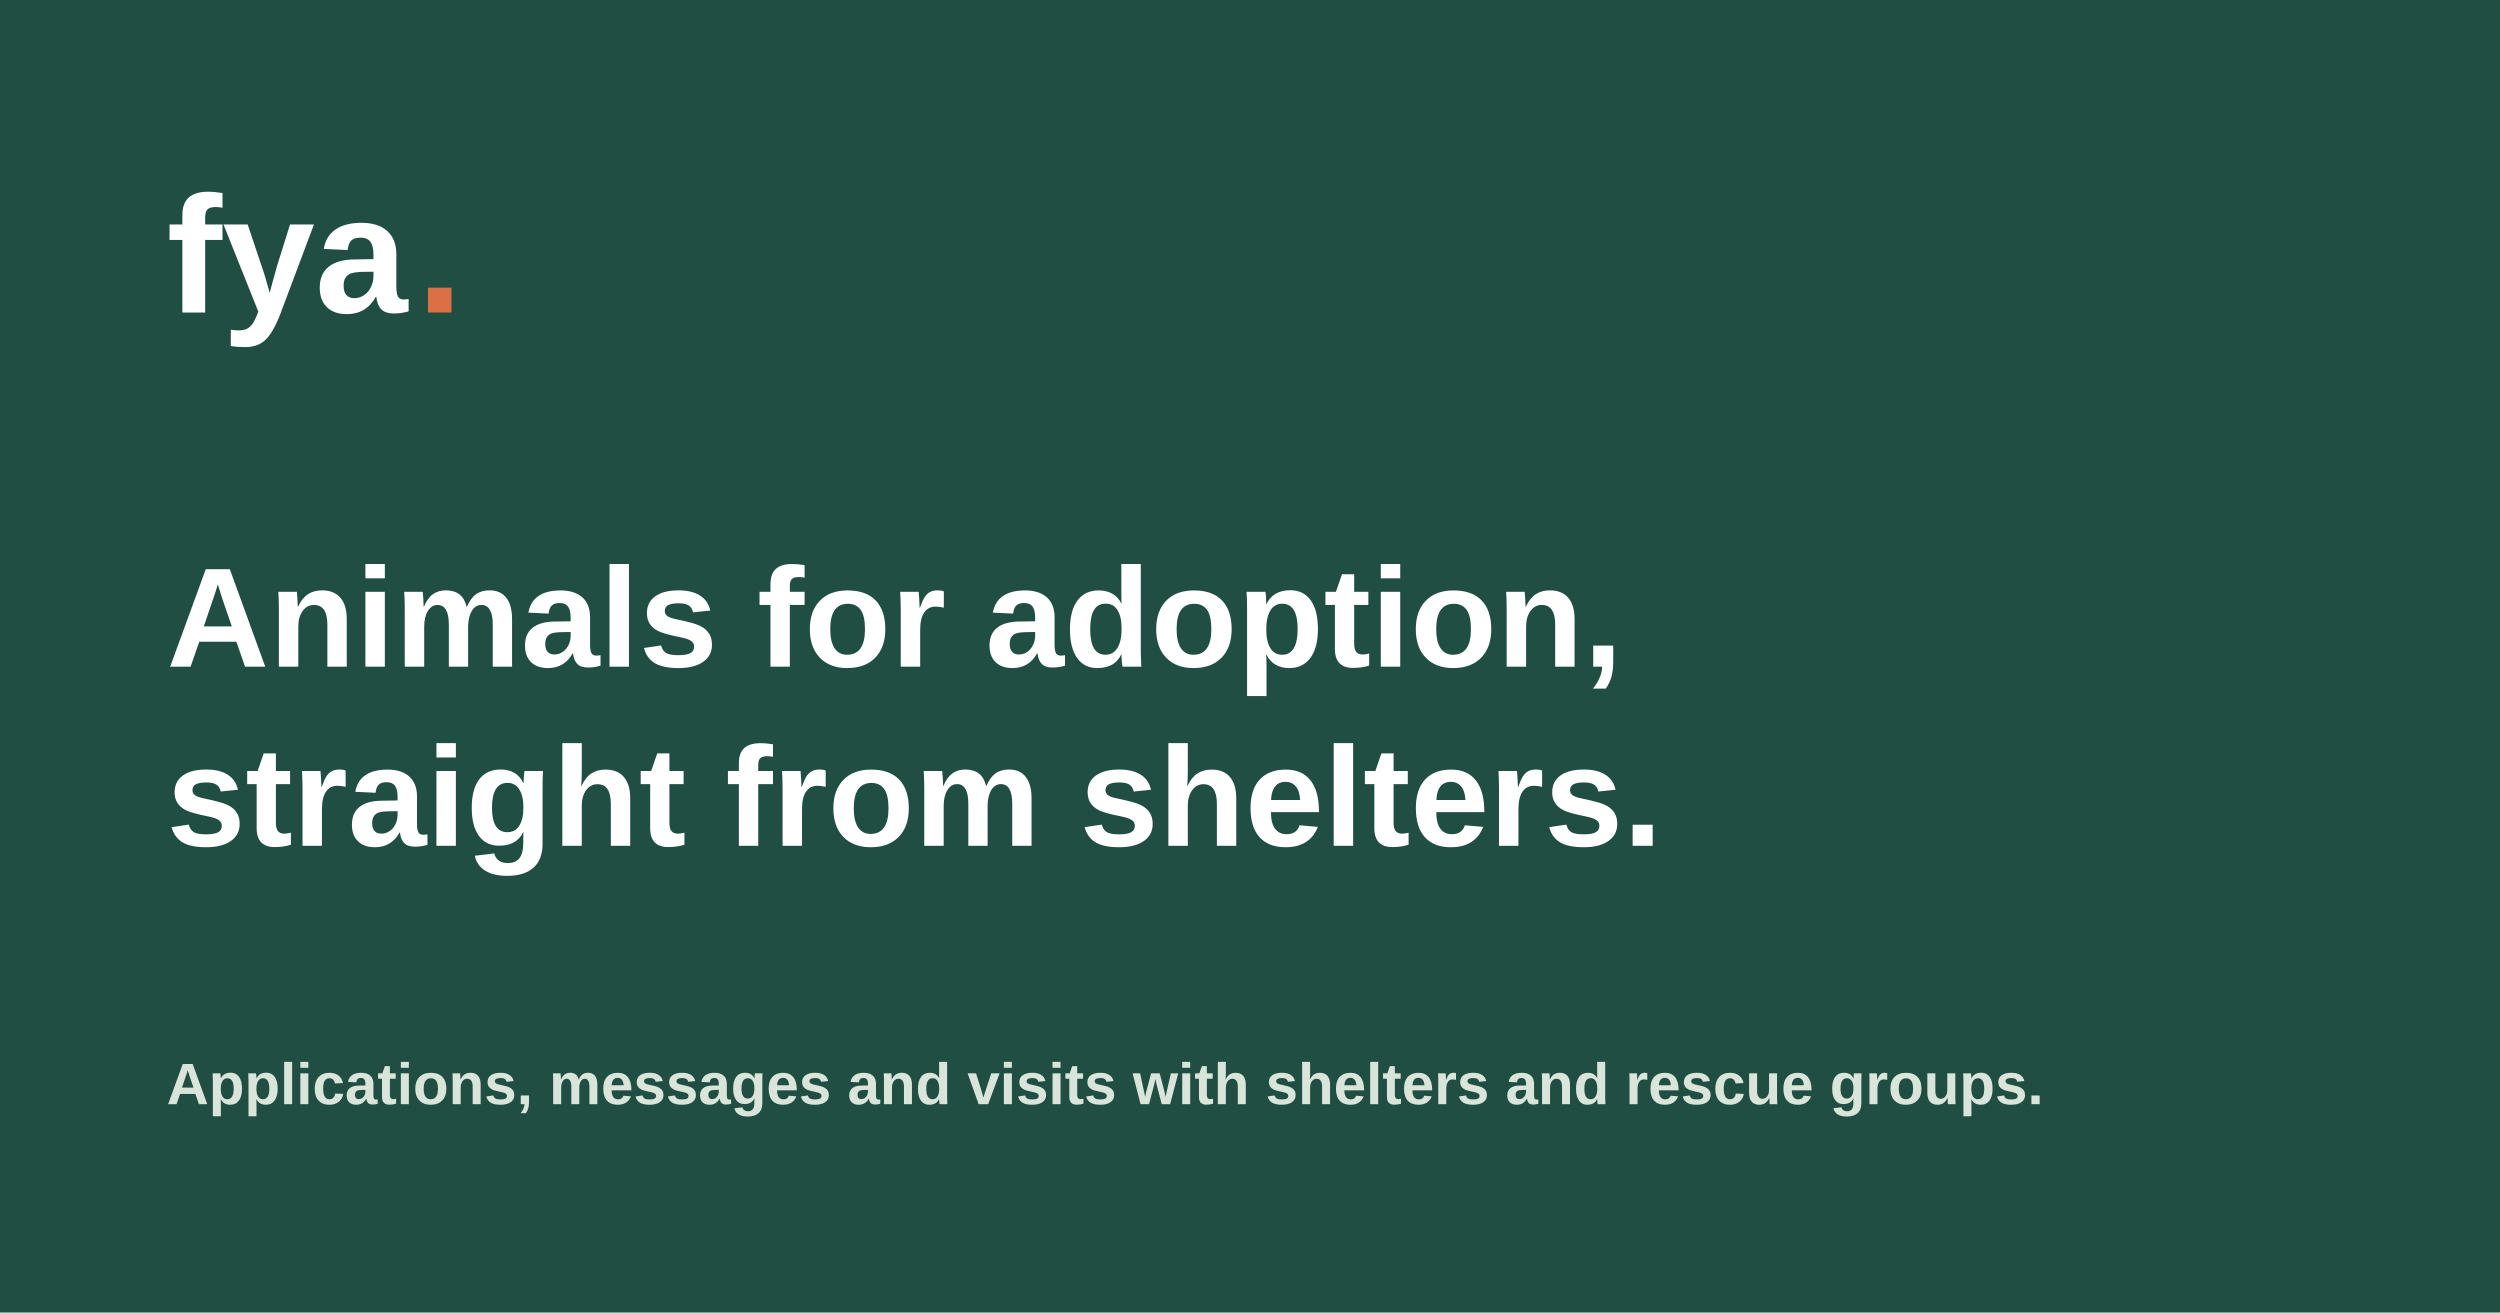
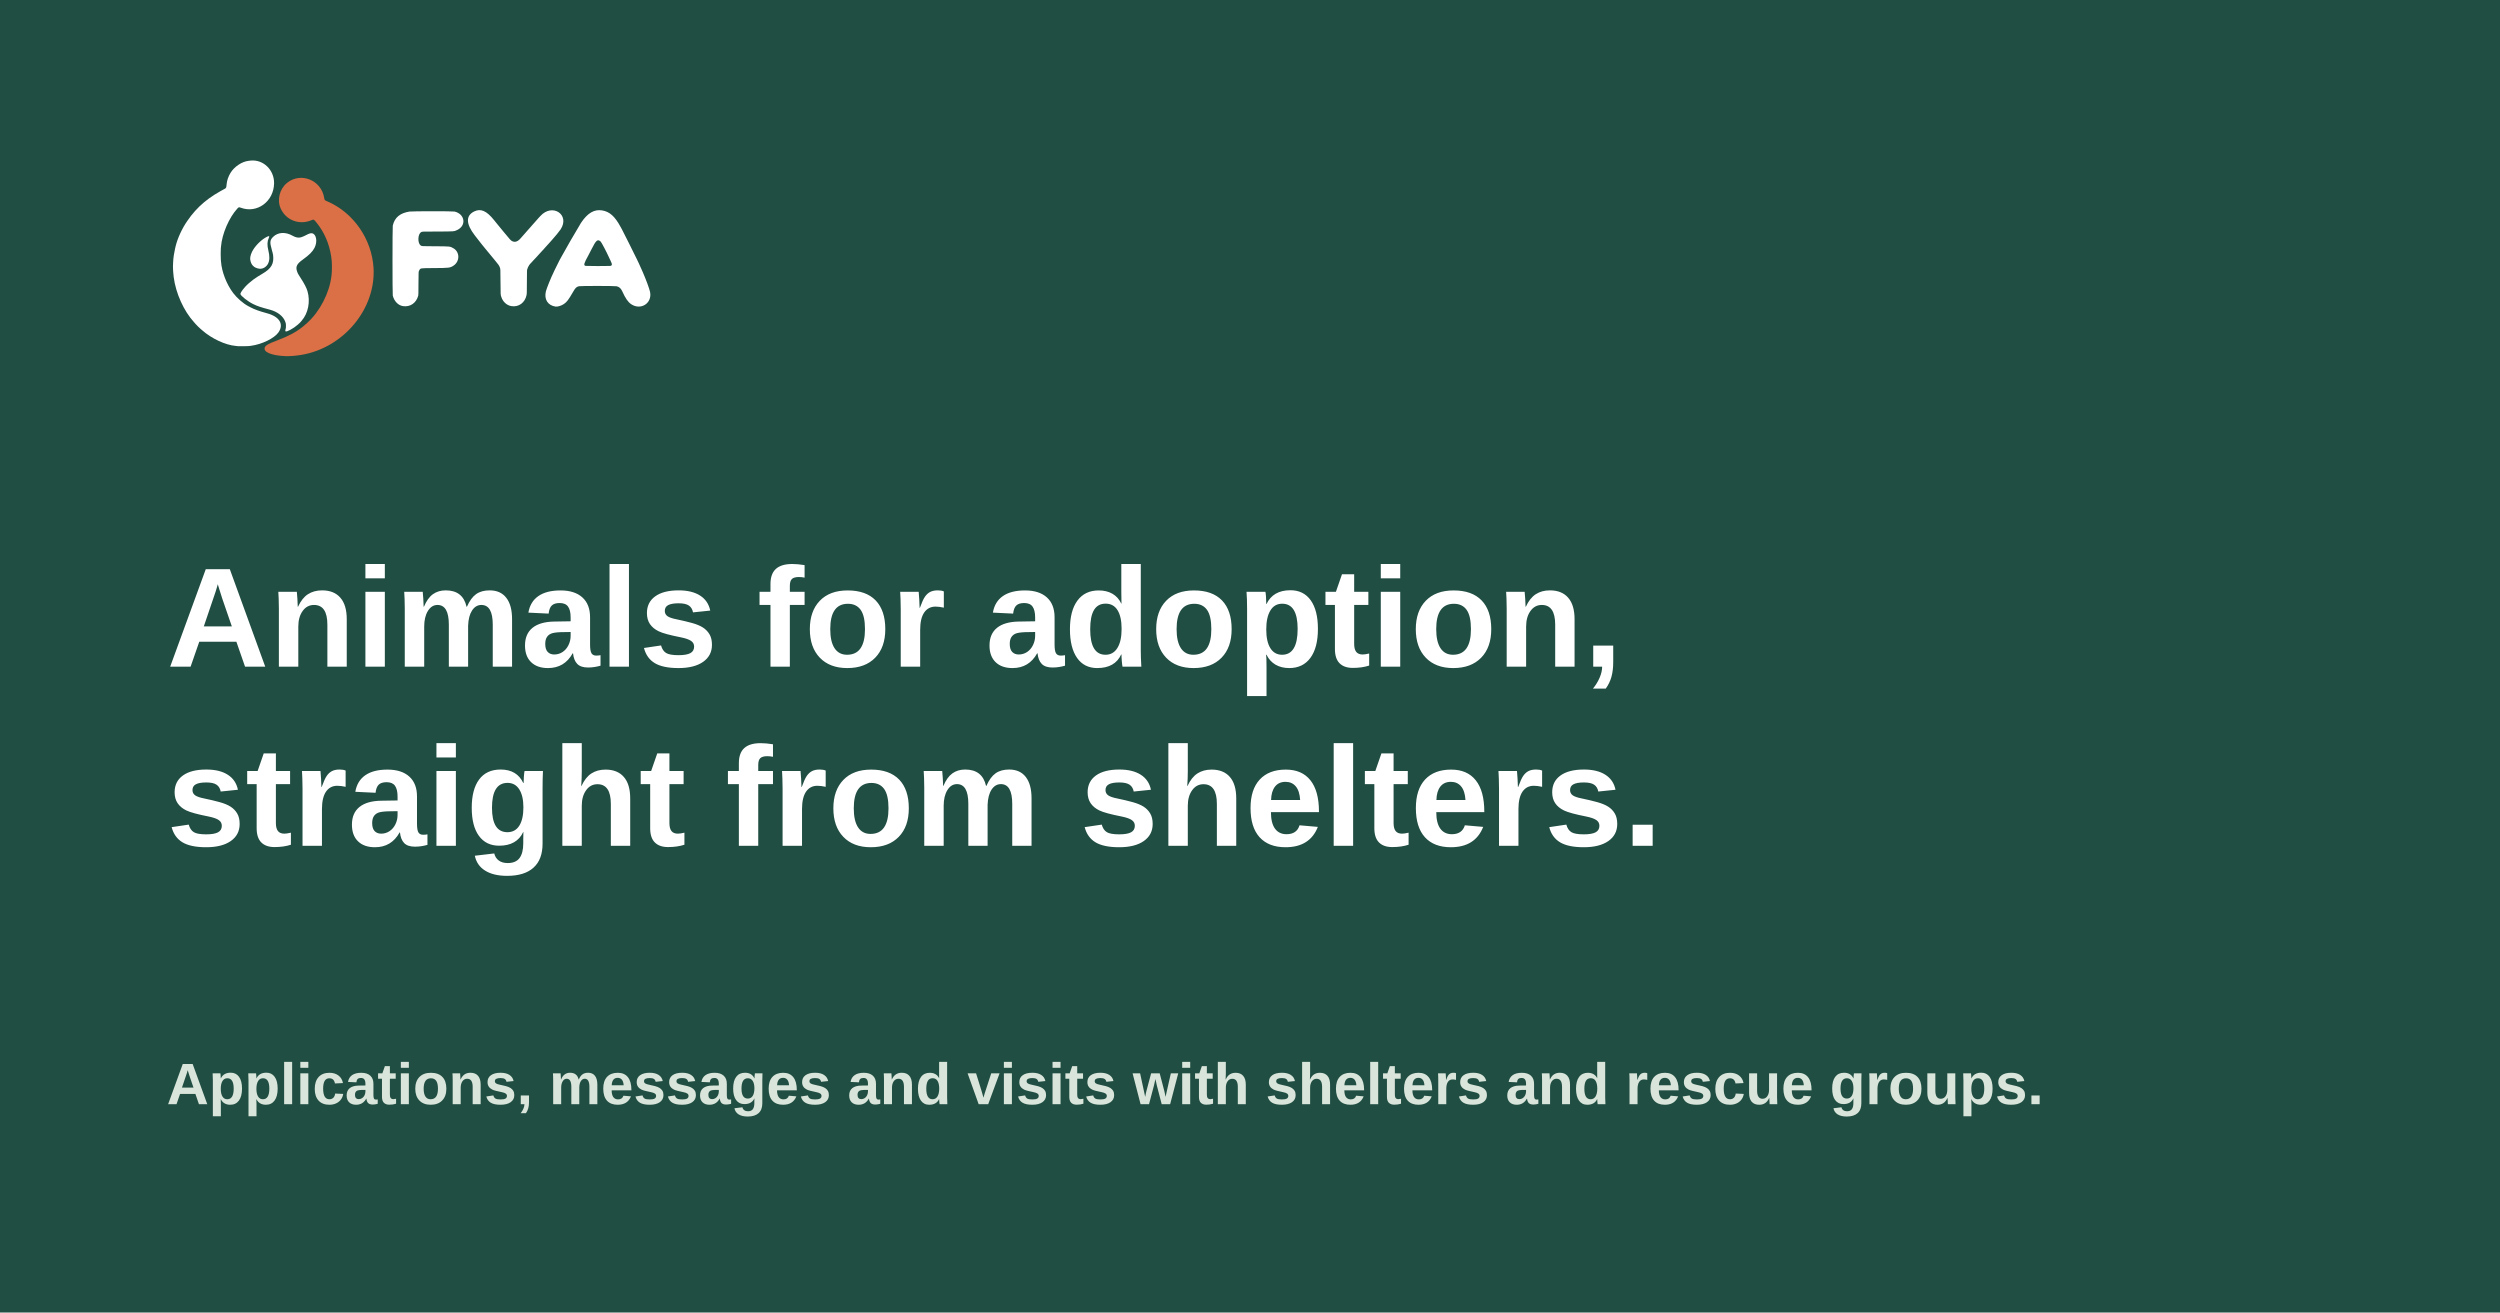
<svg xmlns="http://www.w3.org/2000/svg" width="1200" height="630" viewBox="0 0 1200 630" role="img" aria-labelledby="title">
  <rect width="1200" height="630" fill="#214e43" />
-   <text x="80" y="150" fill="#fff" font-family="Arial, sans-serif" font-size="80" font-weight="700">fya</text>
-   <text x="200" y="150" fill="#db7046" font-family="Arial, sans-serif" font-size="80" font-weight="700">.</text>
+   <g transform="translate(80 74) scale(0.149925) translate(-284 -141)">
+     <path fill="#fff" d="M512.8 755.8C511.3 755.6 506.5 755 504.8 754.9C472 752.1 427.3 731.2 397.3 704.5C396.3 703.6 393.8 701.5 391.9 699.8C387.2 695.7 380.4 689 376.4 684.4C374.6 682.3 372.3 679.7 371.3 678.6C338.7 642.9 313.2 586.2 306.5 534.6C305.4 525.7 305.2 523.9 305 519C304.9 516.2 304.6 512.9 304.5 511.8C304 508.3 304.1 493.4 304.6 489.1C304.8 487.1 305 484.2 305 482.5C305 475.7 308.3 453.7 310.8 443.8C311.2 442.2 311.9 439 312.5 436.6C318.4 411.1 333.6 378.1 350.3 354.4C357.2 344.4 358.6 342.6 362.2 338C379.3 316.4 397.9 298.4 419.8 282.5C428.9 275.8 446.1 264.9 455.4 259.9C456.6 259.2 459.1 257.8 461 256.7C462.9 255.7 466.1 254 468.1 252.9C474.8 249.5 474.9 249.2 476 236.9C477 225.2 481.4 212.4 488.5 200.8C500.5 180.9 525.2 164.6 546.5 162.3C547.8 162.1 550.5 161.8 552.4 161.6C593.2 157.2 628.7 191.4 627.9 234.6C626.9 292.7 573 332 521.2 312.4C515.7 310.3 514.6 310.5 510.6 314.8C483.9 343.6 461.3 396 458 436.6C457.9 438.4 457.6 441.1 457.4 442.6C456.8 446.6 456.8 474.4 457.4 478.4C457.6 479.9 457.9 482.8 458 484.8C460.1 517 475.8 557.7 497 585.6C509.2 601.8 530 619.8 545.5 627.7C547.5 628.7 550.9 630.5 553 631.6C565.1 638.1 581.4 643.9 605 650.3C645.5 661.1 660.2 685.8 641.7 711.9C628.4 730.6 588.9 749.8 554.6 754.4C551.9 754.7 548.4 755.2 546.9 755.4C544.3 755.8 514.8 756.2 512.8 755.8ZM665.1 708.4C663.5 707.6 663.4 706.1 664.5 702.2C665.8 697.4 665.9 697 665.9 690.6C665.9 684 665.8 683.6 663.9 678C657.6 659.9 639 645.3 613.8 638.7C585.1 631.1 574.8 627.7 560.9 620.9C543.9 612.6 520.9 594.4 520.1 588.7C519.7 585.9 525.3 577.2 533 568.5C534.3 567 536.4 564.7 537.6 563.2C538.9 561.8 541.1 559.6 542.5 558.4C544 557.1 546.5 554.8 548.3 553.2C551.9 549.9 557.7 545.2 561.4 542.6C572.7 534.6 578.1 531.1 590.1 524.1C619.4 507.1 628.1 491.8 624.7 463.8C624.4 461.2 622.7 454.4 620.4 446.3C613.7 423.3 614.6 415.8 624.9 405.7C640.5 390.5 664.4 389.2 687.4 402.3C697.3 407.9 706.1 409.5 713.9 407.2C719.8 405.3 725.6 402.9 731.5 399.6C739.2 395.4 745 393.6 749 394.2C763.2 396.3 767.6 420.9 757.4 440.8C751.1 453.1 740.4 463.8 720 478.4C701.5 491.6 696.7 500.5 700.8 514.1C703.3 522.3 704.8 525.1 713.3 538C724.6 555.3 731.7 569 734.8 579.6C744.6 612.8 737.1 650.7 716 674.5C714.7 676 712.8 678.1 711.8 679.3C710.8 680.4 709.1 682.2 708 683.1C706.8 684.1 704.5 686.1 702.9 687.6C691 698.3 669.1 710.4 665.1 708.4ZM580.8 507.7C563.4 505.6 553.1 494.8 551.4 476.9C550.6 469 555.2 455.4 562.1 445.1C567.3 437.2 575.4 427.8 581.5 422.5C583.4 420.9 585.9 418.6 587.1 417.5C593.7 411.6 606.4 404 610.3 403.6C613.1 403.3 613.2 404.6 610.7 409.9C605.9 420.1 605.4 432.7 609.4 448.5C614.1 467.6 613.9 481 608.6 491.5C603.2 502.3 591.6 509.1 580.8 507.7Z" />
+     <path fill="#db7046" d="M663.9 787.6C618.1 785.6 591.2 773.8 598.6 758.9C601.8 752.4 608.9 748.4 634.8 738.5C675 723.2 697.1 711.5 720.1 693.2C723.9 690.1 725.6 688.7 733.5 681.6C774.3 645.2 805.4 585 811.6 530.5C812.6 521.5 812.8 519 813 511.3C813.3 501.5 813 487.3 812.4 482C811.4 473.4 811.2 471.4 810.5 467C803.9 426.2 788.5 390.8 763.9 360.2C755.1 349.4 755 349.3 747.9 352.3C708.9 368.9 666.2 352.8 649.2 315.2C636.7 287.5 645.4 252.3 669.6 232.8C713.5 197.5 779 223.9 788.2 280.6C789.5 288.3 789.6 288.4 797.8 291.9C881.6 327.6 940.7 412.5 946.3 505.2C954.1 636.1 850.6 760.9 715.3 783.6C707.4 784.9 693.2 786.7 687.1 787C675.9 787.7 669.6 787.8 663.9 787.6Z" />
+     <path fill="#fff" transform="translate(1007.0 319.8) scale(1.3) translate(-310 -801)" d="M711.4 1038.8C692.5 1036 683 1020.9 687.8 1001.3C689.6 994 700.4 967.2 706.6 954.8C707.3 953.3 708.5 950.9 709.1 949.4C710.6 945.9 718.7 929.7 721 925.4C722 923.6 723.5 920.8 724.4 919.1C728.6 911.4 735.6 899.1 747.8 877.6C757.4 860.9 771.8 836.4 774.3 832.6C790.5 808.3 807 798.7 826.5 802C844.9 805.1 857.8 816.7 871.9 842.9C872.5 844.1 874 846.8 875.2 848.9C877.3 852.5 909.3 916.7 912.5 923.5C913.3 925.4 915.3 929.5 916.9 932.8C919.9 939 920.7 940.9 926.4 954C934.7 973.1 942.6 994.6 944.3 1002.6C950.2 1030.5 921.3 1049.1 897.5 1032.7C890 1027.6 883.5 1018.2 876 1001.5C872.6 994.1 868.9 990.6 862.3 988.8C858.8 987.8 772.9 987.7 769.2 988.7C762.6 990.4 760.6 992.4 753.8 1004.2C743.6 1022 738.9 1028.1 731.8 1032.7C725.3 1037 716.4 1039.6 711.4 1038.8ZM336 1037.7C324.2 1036 314.2 1025.8 310.7 1011.8C309.8 1008 309.8 843.7 310.7 839.5C315.2 819.6 328.4 808.5 351.9 804.8C358.8 803.8 458.4 803.7 462.9 804.8C488.5 810.9 492.6 839.2 469.4 850.2C461.8 853.9 461.8 853.9 420.2 854C380.5 854.1 383.7 854 380.7 855.5C372 860 371.3 883.1 379.7 888.4C382.5 890.2 380.3 890.1 413.9 890.3C452.2 890.4 451.8 890.4 460.2 895.3C476.2 904.7 476.1 927.8 460 938.2C451.7 943.5 449.6 943.8 412 944C377.5 944.2 378.9 943.9 375.9 949.7C374 953.3 374.2 951.2 374 982.4C373.9 1007.1 373.8 1010.5 373.4 1011.9C368.5 1030.1 353.6 1040.3 336 1037.7ZM602.3 1037.6C591.4 1035.6 582 1027.1 578.2 1015.6C576.1 1009.4 576.2 1010.9 576 977.5C575.8 944.6 575.9 946.9 574.4 942.5C572.6 937.6 571.2 935.6 562.5 925.2C555 916.1 553.2 914 548.4 908.1C546.6 905.9 544.1 902.8 542.7 901.2C535 892 525.7 880.4 519.7 872.5C517.5 869.7 514.4 865.6 512.7 863.5C490.7 835 490.2 814.9 511.3 804.5C527.4 796.7 541.5 802.8 559.8 825.5C562.6 829 566.8 834.2 569.2 837.1C573.3 841.9 575.3 844.4 584.9 856.2C599 873.5 601.5 876.2 604.9 877.8C612.3 881.3 619.1 878.6 626.7 869.4C627.6 868.3 629.6 866 631.1 864.4C632.6 862.7 634.4 860.7 635.1 859.9C635.8 859 637.3 857.3 638.5 856C639.7 854.7 641.3 852.9 642 852C642.8 851.1 644.5 849.1 646 847.5C647.5 845.9 649.3 843.9 650 843C650.7 842.1 652.4 840.2 653.6 838.9C654.9 837.5 656.4 835.7 657.1 834.9C657.8 834 659.6 832 661.1 830.4C662.6 828.7 664.5 826.7 665.1 825.9C665.8 825 667.7 823 669.2 821.2C670.8 819.5 673 817.1 674.1 815.9C703.8 783.1 748.1 812.6 723.8 849.1C720.6 853.9 710.3 866.5 702.9 874.6C701.4 876.3 699.6 878.3 698.9 879.1C698.2 880 696.4 882 694.9 883.6C693.4 885.3 691.5 887.4 690.7 888.2C690 889.1 688 891.4 686.2 893.2C684.5 895.1 682.4 897.4 681.6 898.4C680.8 899.3 678.4 902 676.2 904.2C674.1 906.5 671.6 909.2 670.7 910.2C669.9 911.3 666.7 914.7 663.8 917.8C660.8 920.8 657.6 924.2 656.8 925.2C655.9 926.3 654.3 928 653.3 929.1C649 933.6 647.7 935 646.6 936.8C644.4 939.9 642.9 943.4 641.7 947.5C641.2 949.4 641.2 949.6 641 978.2C640.9 1006.6 640.8 1007.2 640.3 1009.9C636.5 1029.4 620.6 1040.9 602.3 1037.6ZM846.2 938.7C851.5 937.6 851.6 935 846.7 925.1C844.8 921.2 842.9 917.2 842.4 916C837.5 904.9 824.6 880.3 822.7 878.7C815.3 872 811.4 875.2 800.8 896.4C797.2 903.5 793.3 911.1 792.1 913.2C781.4 932.5 780.1 937.2 785.4 938.6C787 939.1 844.3 939.2 846.2 938.7Z" />
+   </g>
  <text x="80" y="320" fill="#fff" font-family="Arial, sans-serif" font-size="68" font-weight="700">Animals for adoption,</text>
  <text x="80" y="406" fill="#fff" font-family="Arial, sans-serif" font-size="68" font-weight="700">straight from shelters.</text>
  <text x="80" y="530" fill="#d9e5da" font-family="Arial, sans-serif" font-size="28" font-weight="700">Applications, messages and visits with shelters and rescue groups.</text>
</svg>
